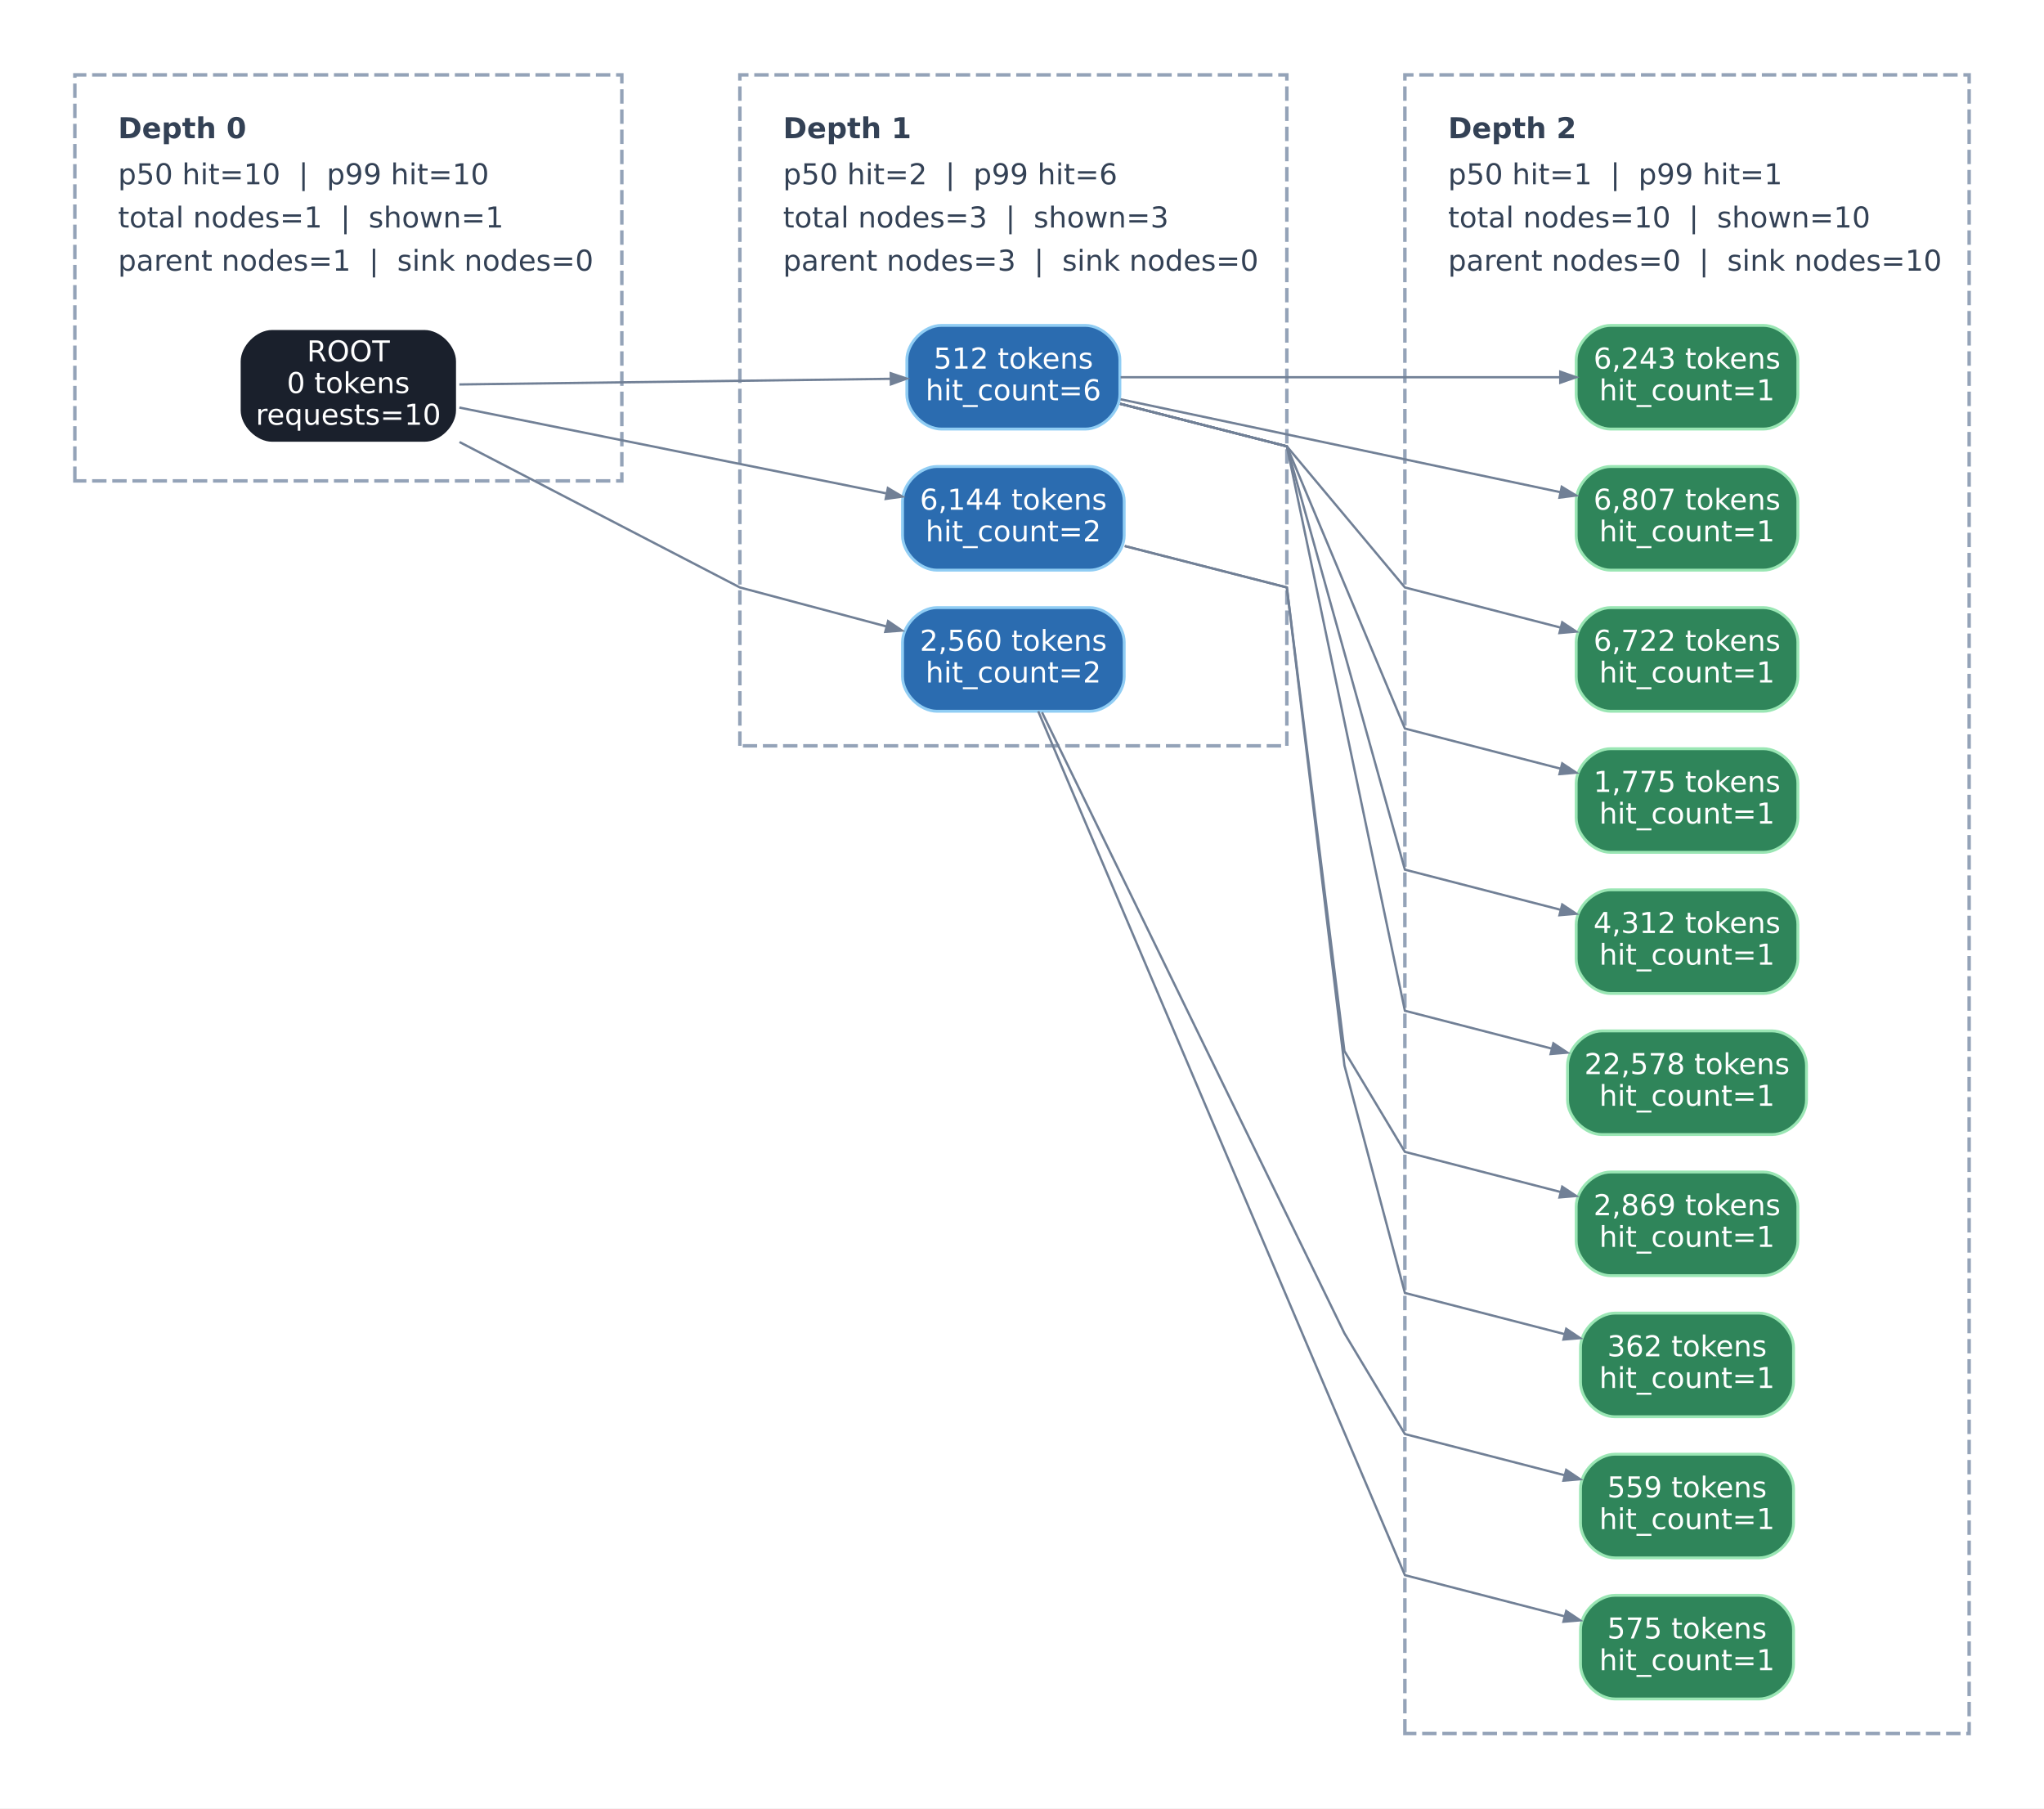
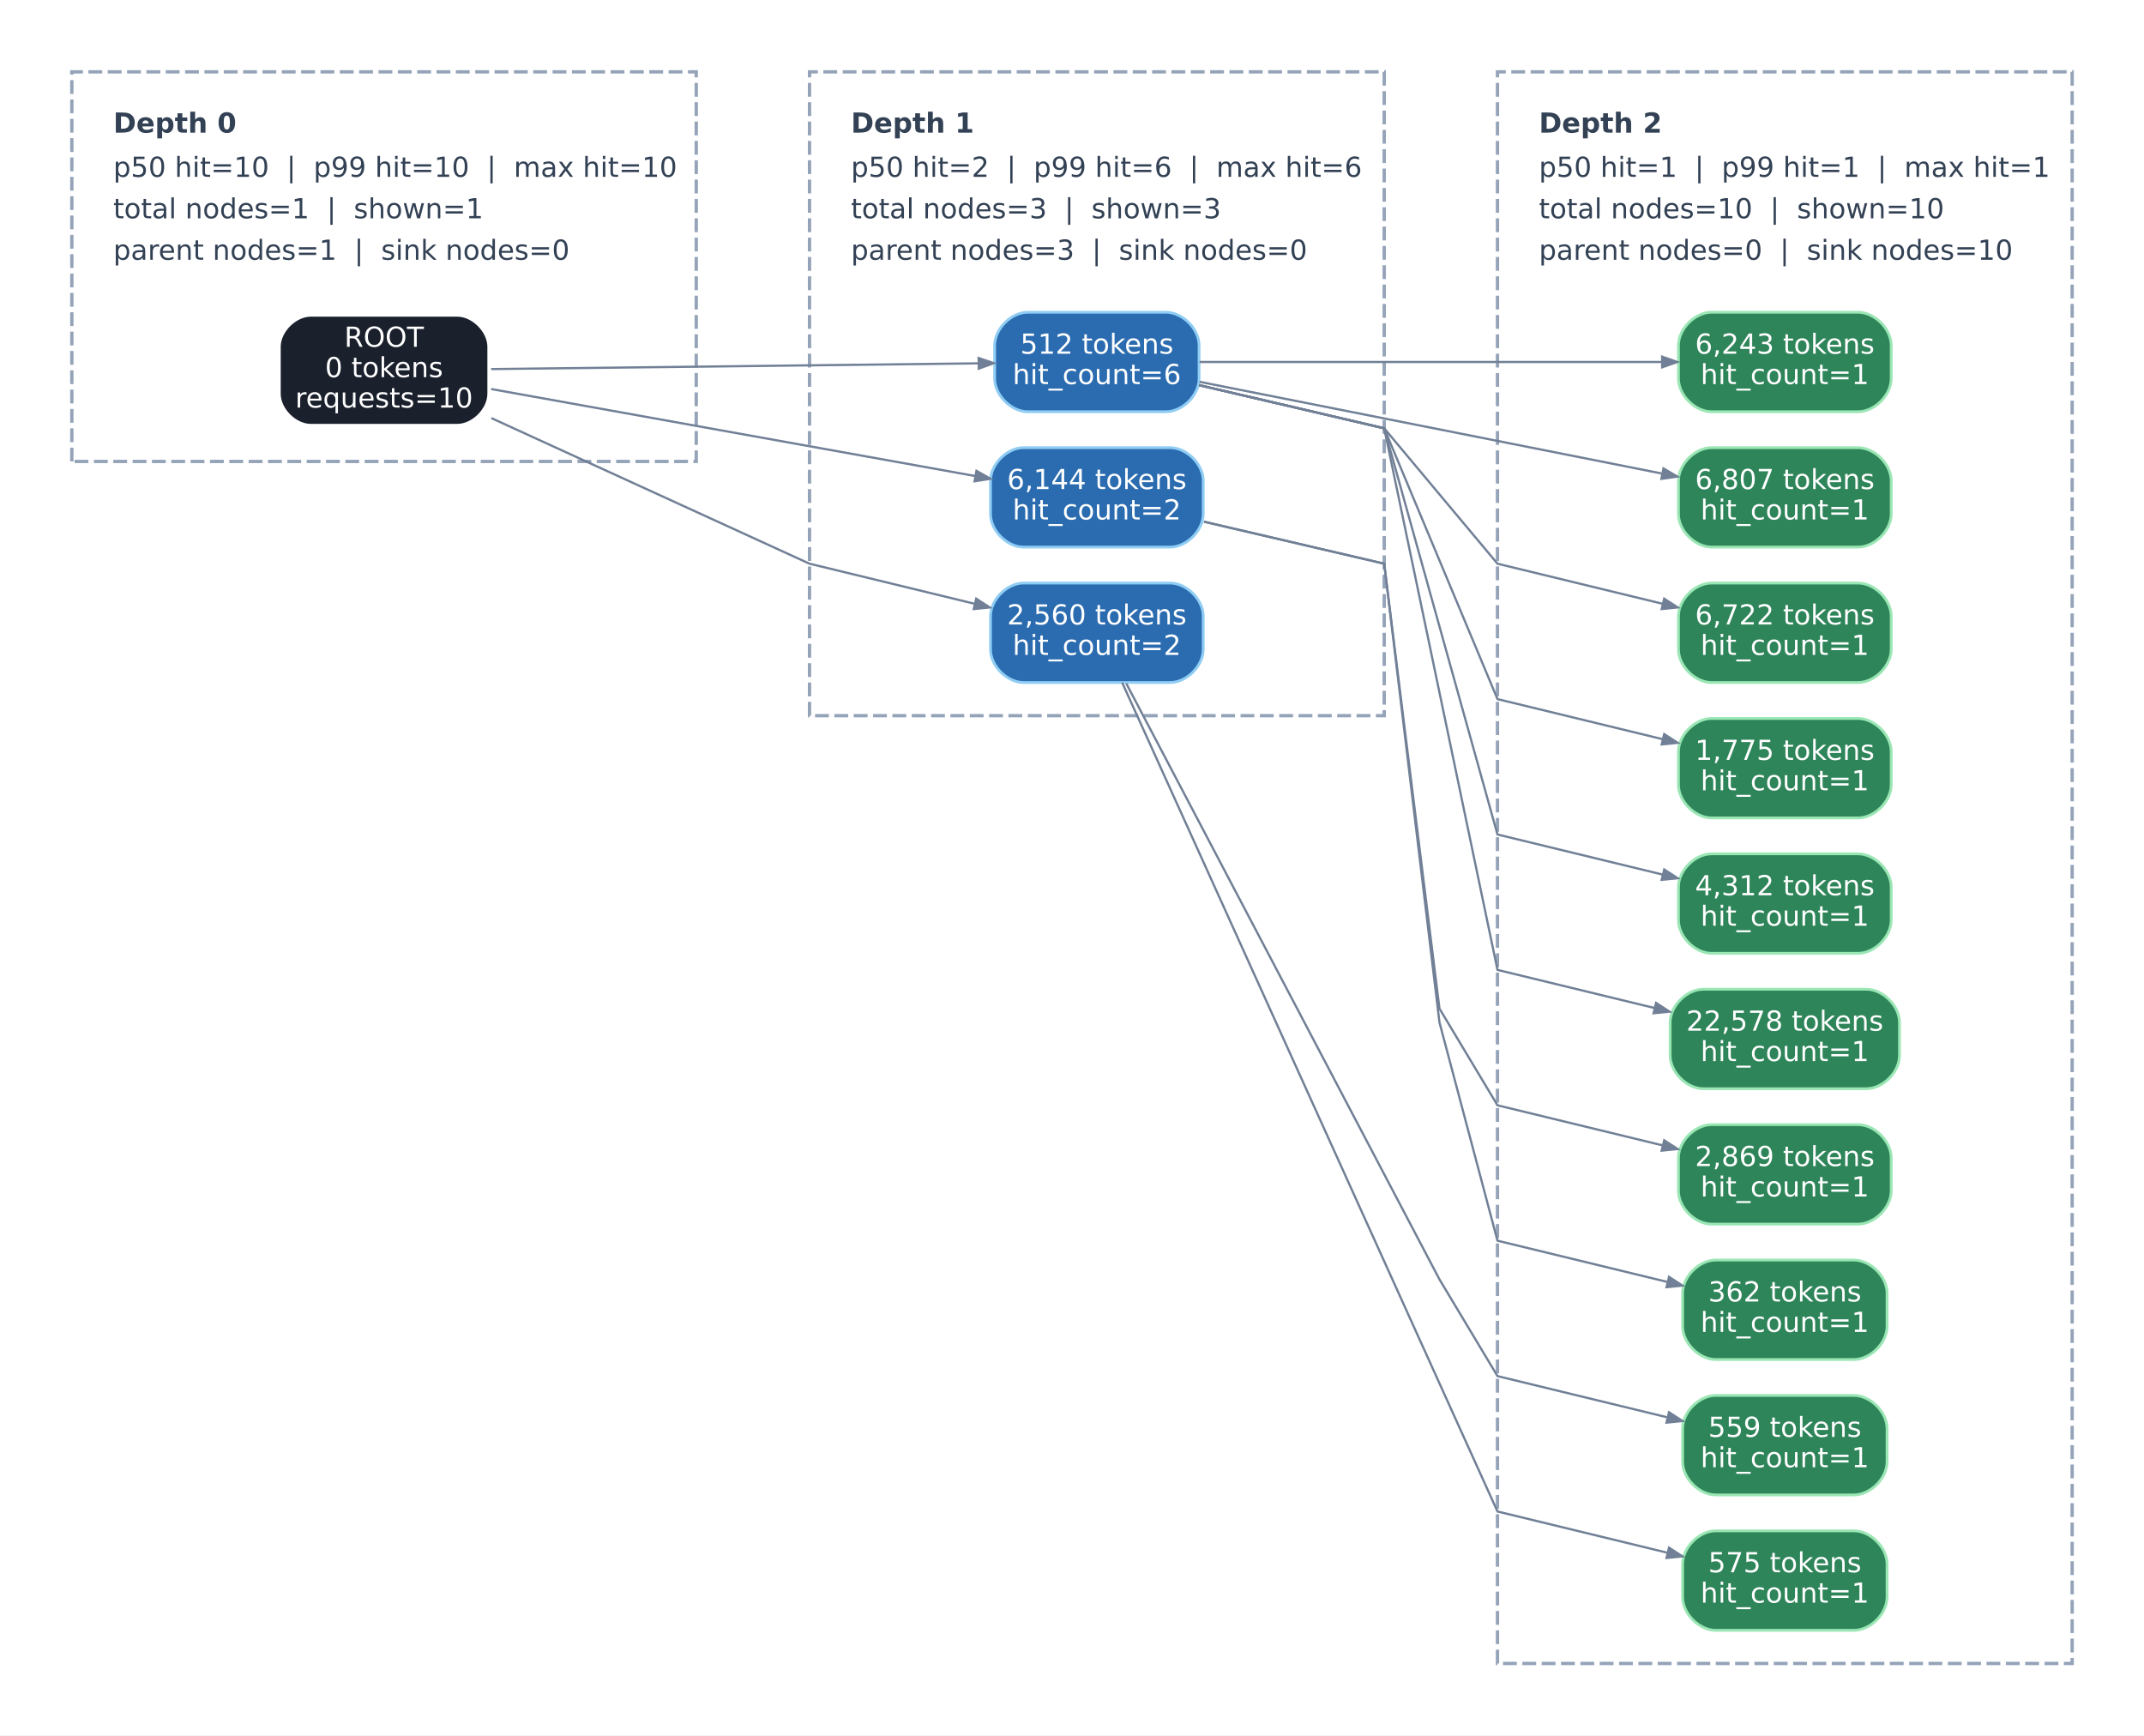
- <svg xmlns="http://www.w3.org/2000/svg" width="710pt" height="628pt" viewBox="0.00 0.00 710.00 628.00">
+ <svg xmlns="http://www.w3.org/2000/svg" width="776pt" height="628pt" viewBox="0.00 0.00 776.00 628.00">
  <g id="graph0" class="graph" transform="scale(1 1) rotate(0) translate(18 610)">
-     <polygon fill="white" stroke="transparent" points="-18,18 -18,-610 692,-610 692,18 -18,18" />
+     <polygon fill="white" stroke="transparent" points="-18,18 -18,-610 758,-610 758,18 -18,18" />
    <g id="clust1" class="cluster">
-       <polygon fill="white" stroke="#94a3b8" stroke-width="1.2" stroke-dasharray="5,2" points="8,-443 8,-584 198,-584 198,-443 8,-443" />
+       <polygon fill="white" stroke="#94a3b8" stroke-width="1.2" stroke-dasharray="5,2" points="8,-443 8,-584 234,-584 234,-443 8,-443" />
    </g>
    <g id="clust2" class="cluster">
-       <polygon fill="white" stroke="#94a3b8" stroke-width="1.2" stroke-dasharray="5,2" points="239,-351 239,-584 429,-584 429,-351 239,-351" />
+       <polygon fill="white" stroke="#94a3b8" stroke-width="1.2" stroke-dasharray="5,2" points="275,-351 275,-584 483,-584 483,-351 275,-351" />
    </g>
    <g id="clust3" class="cluster">
-       <polygon fill="white" stroke="#94a3b8" stroke-width="1.2" stroke-dasharray="5,2" points="470,-8 470,-584 666,-584 666,-8 470,-8" />
+       <polygon fill="white" stroke="#94a3b8" stroke-width="1.2" stroke-dasharray="5,2" points="524,-8 524,-584 732,-584 732,-8 524,-8" />
    </g>
    <g id="node1" class="node depth-header">
      <text text-anchor="start" x="23" y="-562" font-family="DejaVu Sans" font-weight="bold" font-size="10.00" fill="#334155">Depth 0</text>
-       <text text-anchor="start" x="23" y="-546" font-family="DejaVu Sans" font-size="10.00" fill="#334155">p50 hit=10  |  p99 hit=10</text>
+       <text text-anchor="start" x="23" y="-546" font-family="DejaVu Sans" font-size="10.00" fill="#334155">p50 hit=10  |  p99 hit=10  |  max hit=10</text>
      <text text-anchor="start" x="23" y="-531" font-family="DejaVu Sans" font-size="10.00" fill="#334155">total nodes=1  |  shown=1</text>
      <text text-anchor="start" x="23" y="-516" font-family="DejaVu Sans" font-size="10.00" fill="#334155">parent nodes=1  |  sink nodes=0</text>
    </g>
    <g id="node2" class="node">
-       <path fill="#1a202c" stroke="#ffffff" stroke-width="2.2" d="M129.5,-496.5C129.5,-496.5 76.5,-496.5 76.5,-496.5 70.5,-496.5 64.5,-490.5 64.5,-484.5 64.5,-484.5 64.5,-467.5 64.5,-467.5 64.5,-461.5 70.5,-455.5 76.5,-455.5 76.5,-455.5 129.5,-455.5 129.5,-455.5 135.5,-455.5 141.5,-461.5 141.5,-467.5 141.5,-467.5 141.5,-484.5 141.5,-484.5 141.5,-490.5 135.5,-496.5 129.5,-496.5" />
-       <text text-anchor="middle" x="103" y="-484.5" font-family="DejaVu Sans" font-size="10.00" fill="#ffffff">ROOT</text>
-       <text text-anchor="middle" x="103" y="-473.5" font-family="DejaVu Sans" font-size="10.00" fill="#ffffff">0 tokens</text>
-       <text text-anchor="middle" x="103" y="-462.5" font-family="DejaVu Sans" font-size="10.00" fill="#ffffff">requests=10</text>
+       <path fill="#1a202c" stroke="#ffffff" stroke-width="2.2" d="M147.5,-496.5C147.5,-496.5 94.5,-496.5 94.5,-496.5 88.5,-496.5 82.5,-490.5 82.5,-484.5 82.5,-484.5 82.5,-467.5 82.5,-467.5 82.5,-461.5 88.5,-455.5 94.5,-455.5 94.5,-455.5 147.5,-455.5 147.5,-455.5 153.5,-455.5 159.5,-461.5 159.5,-467.5 159.5,-467.5 159.5,-484.5 159.5,-484.5 159.5,-490.5 153.5,-496.5 147.5,-496.5" />
+       <text text-anchor="middle" x="121" y="-484.5" font-family="DejaVu Sans" font-size="10.00" fill="#ffffff">ROOT</text>
+       <text text-anchor="middle" x="121" y="-473.5" font-family="DejaVu Sans" font-size="10.00" fill="#ffffff">0 tokens</text>
+       <text text-anchor="middle" x="121" y="-462.5" font-family="DejaVu Sans" font-size="10.00" fill="#ffffff">requests=10</text>
    </g>
    <g id="node3" class="node depth-header">
-       <text text-anchor="start" x="254" y="-562" font-family="DejaVu Sans" font-weight="bold" font-size="10.00" fill="#334155">Depth 1</text>
-       <text text-anchor="start" x="254" y="-546" font-family="DejaVu Sans" font-size="10.00" fill="#334155">p50 hit=2  |  p99 hit=6</text>
-       <text text-anchor="start" x="254" y="-531" font-family="DejaVu Sans" font-size="10.00" fill="#334155">total nodes=3  |  shown=3</text>
-       <text text-anchor="start" x="254" y="-516" font-family="DejaVu Sans" font-size="10.00" fill="#334155">parent nodes=3  |  sink nodes=0</text>
+       <text text-anchor="start" x="290" y="-562" font-family="DejaVu Sans" font-weight="bold" font-size="10.00" fill="#334155">Depth 1</text>
+       <text text-anchor="start" x="290" y="-546" font-family="DejaVu Sans" font-size="10.00" fill="#334155">p50 hit=2  |  p99 hit=6  |  max hit=6</text>
+       <text text-anchor="start" x="290" y="-531" font-family="DejaVu Sans" font-size="10.00" fill="#334155">total nodes=3  |  shown=3</text>
+       <text text-anchor="start" x="290" y="-516" font-family="DejaVu Sans" font-size="10.00" fill="#334155">parent nodes=3  |  sink nodes=0</text>
    </g>
    <g id="node4" class="node">
-       <path fill="#2b6cb0" stroke="#90cdf4" d="M359,-497C359,-497 309,-497 309,-497 303,-497 297,-491 297,-485 297,-485 297,-473 297,-473 297,-467 303,-461 309,-461 309,-461 359,-461 359,-461 365,-461 371,-467 371,-473 371,-473 371,-485 371,-485 371,-491 365,-497 359,-497" />
-       <text text-anchor="middle" x="334" y="-482" font-family="DejaVu Sans" font-size="10.00" fill="#ffffff">512 tokens</text>
-       <text text-anchor="middle" x="334" y="-471" font-family="DejaVu Sans" font-size="10.00" fill="#ffffff">hit_count=6</text>
+       <path fill="#2b6cb0" stroke="#90cdf4" d="M404,-497C404,-497 354,-497 354,-497 348,-497 342,-491 342,-485 342,-485 342,-473 342,-473 342,-467 348,-461 354,-461 354,-461 404,-461 404,-461 410,-461 416,-467 416,-473 416,-473 416,-485 416,-485 416,-491 410,-497 404,-497" />
+       <text text-anchor="middle" x="379" y="-482" font-family="DejaVu Sans" font-size="10.00" fill="#ffffff">512 tokens</text>
+       <text text-anchor="middle" x="379" y="-471" font-family="DejaVu Sans" font-size="10.00" fill="#ffffff">hit_count=6</text>
    </g>
    <g id="edge6" class="edge">
-       <path fill="none" stroke="#718096" stroke-width="0.8" d="M141.56,-476.49C182.73,-477.03 248.59,-477.89 291.32,-478.45" />
-       <polygon fill="#718096" stroke="#718096" stroke-width="0.8" points="291.41,-480.38 296.93,-478.53 291.46,-476.53 291.41,-480.38" />
+       <path fill="none" stroke="#718096" stroke-width="0.8" d="M159.77,-476.44C206.91,-477 287.27,-477.94 336.21,-478.51" />
+       <polygon fill="#718096" stroke="#718096" stroke-width="0.8" points="336.21,-480.44 341.73,-478.57 336.25,-476.59 336.21,-480.44" />
    </g>
    <g id="node5" class="node">
-       <path fill="#2b6cb0" stroke="#90cdf4" d="M360.5,-448C360.5,-448 307.5,-448 307.5,-448 301.5,-448 295.5,-442 295.5,-436 295.5,-436 295.5,-424 295.5,-424 295.5,-418 301.5,-412 307.5,-412 307.5,-412 360.5,-412 360.5,-412 366.5,-412 372.5,-418 372.5,-424 372.5,-424 372.5,-436 372.5,-436 372.5,-442 366.5,-448 360.5,-448" />
-       <text text-anchor="middle" x="334" y="-433" font-family="DejaVu Sans" font-size="10.00" fill="#ffffff">6,144 tokens</text>
-       <text text-anchor="middle" x="334" y="-422" font-family="DejaVu Sans" font-size="10.00" fill="#ffffff">hit_count=2</text>
+       <path fill="#2b6cb0" stroke="#90cdf4" d="M405.5,-448C405.5,-448 352.5,-448 352.5,-448 346.5,-448 340.5,-442 340.5,-436 340.5,-436 340.5,-424 340.5,-424 340.5,-418 346.5,-412 352.5,-412 352.5,-412 405.5,-412 405.5,-412 411.5,-412 417.5,-418 417.5,-424 417.5,-424 417.5,-436 417.5,-436 417.5,-442 411.5,-448 405.5,-448" />
+       <text text-anchor="middle" x="379" y="-433" font-family="DejaVu Sans" font-size="10.00" fill="#ffffff">6,144 tokens</text>
+       <text text-anchor="middle" x="379" y="-422" font-family="DejaVu Sans" font-size="10.00" fill="#ffffff">hit_count=2</text>
    </g>
    <g id="edge7" class="edge">
-       <path fill="none" stroke="#718096" stroke-width="0.8" d="M141.56,-468.46C182.24,-460.28 247.04,-447.27 289.8,-438.68" />
-       <polygon fill="#718096" stroke="#718096" stroke-width="0.8" points="290.41,-440.52 295.42,-437.55 289.65,-436.74 290.41,-440.52" />
+       <path fill="none" stroke="#718096" stroke-width="0.8" d="M159.77,-469.21C206.51,-460.81 285.91,-446.55 334.96,-437.73" />
+       <polygon fill="#718096" stroke="#718096" stroke-width="0.8" points="335.42,-439.61 340.49,-436.74 334.73,-435.82 335.42,-439.61" />
    </g>
    <g id="node6" class="node">
-       <path fill="#2b6cb0" stroke="#90cdf4" d="M360.5,-399C360.5,-399 307.5,-399 307.5,-399 301.5,-399 295.5,-393 295.5,-387 295.5,-387 295.5,-375 295.5,-375 295.5,-369 301.5,-363 307.5,-363 307.5,-363 360.5,-363 360.5,-363 366.5,-363 372.5,-369 372.5,-375 372.5,-375 372.5,-387 372.5,-387 372.5,-393 366.5,-399 360.5,-399" />
-       <text text-anchor="middle" x="334" y="-384" font-family="DejaVu Sans" font-size="10.00" fill="#ffffff">2,560 tokens</text>
-       <text text-anchor="middle" x="334" y="-373" font-family="DejaVu Sans" font-size="10.00" fill="#ffffff">hit_count=2</text>
+       <path fill="#2b6cb0" stroke="#90cdf4" d="M405.5,-399C405.5,-399 352.5,-399 352.5,-399 346.5,-399 340.5,-393 340.5,-387 340.5,-387 340.5,-375 340.5,-375 340.5,-369 346.5,-363 352.5,-363 352.5,-363 405.5,-363 405.5,-363 411.5,-363 417.5,-369 417.5,-375 417.5,-375 417.5,-387 417.5,-387 417.5,-393 411.5,-399 405.5,-399" />
+       <text text-anchor="middle" x="379" y="-384" font-family="DejaVu Sans" font-size="10.00" fill="#ffffff">2,560 tokens</text>
+       <text text-anchor="middle" x="379" y="-373" font-family="DejaVu Sans" font-size="10.00" fill="#ffffff">hit_count=2</text>
    </g>
    <g id="edge8" class="edge">
-       <path fill="none" stroke="#718096" stroke-width="0.8" d="M141.61,-456.5C181.55,-435.79 239,-406 239,-406 239,-406 265.07,-399.07 289.74,-392.5" />
-       <polygon fill="#718096" stroke="#718096" stroke-width="0.8" points="290.49,-394.3 295.31,-391.02 289.5,-390.58 290.49,-394.3" />
+       <path fill="none" stroke="#718096" stroke-width="0.8" d="M159.82,-458.7C205.13,-437.97 275,-406 275,-406 275,-406 306.5,-398.36 334.65,-391.52" />
+       <polygon fill="#718096" stroke="#718096" stroke-width="0.8" points="335.34,-393.34 340.23,-390.17 334.43,-389.59 335.34,-393.34" />
    </g>
    <g id="node7" class="node depth-header">
-       <text text-anchor="start" x="485" y="-562" font-family="DejaVu Sans" font-weight="bold" font-size="10.00" fill="#334155">Depth 2</text>
-       <text text-anchor="start" x="485" y="-546" font-family="DejaVu Sans" font-size="10.00" fill="#334155">p50 hit=1  |  p99 hit=1</text>
-       <text text-anchor="start" x="485" y="-531" font-family="DejaVu Sans" font-size="10.00" fill="#334155">total nodes=10  |  shown=10</text>
-       <text text-anchor="start" x="485" y="-516" font-family="DejaVu Sans" font-size="10.00" fill="#334155">parent nodes=0  |  sink nodes=10</text>
+       <text text-anchor="start" x="539" y="-562" font-family="DejaVu Sans" font-weight="bold" font-size="10.00" fill="#334155">Depth 2</text>
+       <text text-anchor="start" x="539" y="-546" font-family="DejaVu Sans" font-size="10.00" fill="#334155">p50 hit=1  |  p99 hit=1  |  max hit=1</text>
+       <text text-anchor="start" x="539" y="-531" font-family="DejaVu Sans" font-size="10.00" fill="#334155">total nodes=10  |  shown=10</text>
+       <text text-anchor="start" x="539" y="-516" font-family="DejaVu Sans" font-size="10.00" fill="#334155">parent nodes=0  |  sink nodes=10</text>
    </g>
    <g id="node8" class="node">
-       <path fill="#2f855a" stroke="#9ae6b4" d="M594.5,-497C594.5,-497 541.5,-497 541.5,-497 535.5,-497 529.5,-491 529.5,-485 529.5,-485 529.5,-473 529.5,-473 529.5,-467 535.5,-461 541.5,-461 541.5,-461 594.5,-461 594.5,-461 600.5,-461 606.5,-467 606.5,-473 606.5,-473 606.5,-485 606.5,-485 606.5,-491 600.5,-497 594.5,-497" />
-       <text text-anchor="middle" x="568" y="-482" font-family="DejaVu Sans" font-size="10.00" fill="#ffffff">6,243 tokens</text>
-       <text text-anchor="middle" x="568" y="-471" font-family="DejaVu Sans" font-size="10.00" fill="#ffffff">hit_count=1</text>
+       <path fill="#2f855a" stroke="#9ae6b4" d="M654.5,-497C654.5,-497 601.5,-497 601.5,-497 595.5,-497 589.5,-491 589.5,-485 589.5,-485 589.5,-473 589.5,-473 589.5,-467 595.5,-461 601.5,-461 601.5,-461 654.5,-461 654.5,-461 660.5,-461 666.5,-467 666.5,-473 666.5,-473 666.5,-485 666.5,-485 666.5,-491 660.5,-497 654.5,-497" />
+       <text text-anchor="middle" x="628" y="-482" font-family="DejaVu Sans" font-size="10.00" fill="#ffffff">6,243 tokens</text>
+       <text text-anchor="middle" x="628" y="-471" font-family="DejaVu Sans" font-size="10.00" fill="#ffffff">hit_count=1</text>
    </g>
    <g id="edge9" class="edge">
-       <path fill="none" stroke="#718096" stroke-width="0.8" d="M371.25,-479C412.56,-479 480.02,-479 523.96,-479" />
-       <polygon fill="#718096" stroke="#718096" stroke-width="0.8" points="523.97,-480.93 529.47,-479 523.97,-477.08 523.97,-480.93" />
+       <path fill="none" stroke="#718096" stroke-width="0.8" d="M416.18,-479C460.6,-479 535.89,-479 583.44,-479" />
+       <polygon fill="#718096" stroke="#718096" stroke-width="0.8" points="583.6,-480.93 589.1,-479 583.6,-477.08 583.6,-480.93" />
    </g>
    <g id="node11" class="node">
-       <path fill="#2f855a" stroke="#9ae6b4" d="M594.5,-448C594.5,-448 541.5,-448 541.5,-448 535.5,-448 529.5,-442 529.5,-436 529.5,-436 529.5,-424 529.5,-424 529.5,-418 535.5,-412 541.5,-412 541.5,-412 594.5,-412 594.5,-412 600.5,-412 606.5,-418 606.5,-424 606.5,-424 606.5,-436 606.5,-436 606.5,-442 600.5,-448 594.5,-448" />
-       <text text-anchor="middle" x="568" y="-433" font-family="DejaVu Sans" font-size="10.00" fill="#ffffff">6,807 tokens</text>
-       <text text-anchor="middle" x="568" y="-422" font-family="DejaVu Sans" font-size="10.00" fill="#ffffff">hit_count=1</text>
+       <path fill="#2f855a" stroke="#9ae6b4" d="M654.5,-448C654.5,-448 601.5,-448 601.5,-448 595.5,-448 589.5,-442 589.5,-436 589.5,-436 589.5,-424 589.5,-424 589.5,-418 595.5,-412 601.5,-412 601.5,-412 654.5,-412 654.5,-412 660.5,-412 666.5,-418 666.5,-424 666.5,-424 666.5,-436 666.5,-436 666.5,-442 660.5,-448 654.5,-448" />
+       <text text-anchor="middle" x="628" y="-433" font-family="DejaVu Sans" font-size="10.00" fill="#ffffff">6,807 tokens</text>
+       <text text-anchor="middle" x="628" y="-422" font-family="DejaVu Sans" font-size="10.00" fill="#ffffff">hit_count=1</text>
    </g>
    <g id="edge12" class="edge">
-       <path fill="none" stroke="#718096" stroke-width="0.8" d="M371.25,-471.34C412.56,-462.62 480.02,-448.37 523.96,-439.09" />
-       <polygon fill="#718096" stroke="#718096" stroke-width="0.8" points="524.48,-440.95 529.47,-437.93 523.69,-437.18 524.48,-440.95" />
+       <path fill="none" stroke="#718096" stroke-width="0.8" d="M416.18,-471.82C460.6,-463.01 535.89,-448.07 583.44,-438.64" />
+       <polygon fill="#718096" stroke="#718096" stroke-width="0.8" points="584.08,-440.48 589.1,-437.52 583.33,-436.7 584.08,-440.48" />
    </g>
    <g id="node14" class="node">
-       <path fill="#2f855a" stroke="#9ae6b4" d="M594.5,-399C594.5,-399 541.5,-399 541.5,-399 535.5,-399 529.5,-393 529.5,-387 529.5,-387 529.5,-375 529.5,-375 529.5,-369 535.5,-363 541.5,-363 541.5,-363 594.5,-363 594.5,-363 600.5,-363 606.5,-369 606.5,-375 606.5,-375 606.5,-387 606.5,-387 606.5,-393 600.5,-399 594.5,-399" />
-       <text text-anchor="middle" x="568" y="-384" font-family="DejaVu Sans" font-size="10.00" fill="#ffffff">6,722 tokens</text>
-       <text text-anchor="middle" x="568" y="-373" font-family="DejaVu Sans" font-size="10.00" fill="#ffffff">hit_count=1</text>
+       <path fill="#2f855a" stroke="#9ae6b4" d="M654.5,-399C654.5,-399 601.5,-399 601.5,-399 595.5,-399 589.5,-393 589.5,-387 589.5,-387 589.5,-375 589.5,-375 589.5,-369 595.5,-363 601.5,-363 601.5,-363 654.5,-363 654.5,-363 660.5,-363 666.5,-369 666.5,-375 666.5,-375 666.5,-387 666.5,-387 666.5,-393 660.5,-399 654.5,-399" />
+       <text text-anchor="middle" x="628" y="-384" font-family="DejaVu Sans" font-size="10.00" fill="#ffffff">6,722 tokens</text>
+       <text text-anchor="middle" x="628" y="-373" font-family="DejaVu Sans" font-size="10.00" fill="#ffffff">hit_count=1</text>
    </g>
    <g id="edge15" class="edge">
-       <path fill="none" stroke="#718096" stroke-width="0.8" d="M371.07,-469.79C397.58,-463.02 429,-455 429,-455 429,-455 470,-406 470,-406 470,-406 498.07,-398.77 524.01,-392.08" />
-       <polygon fill="#718096" stroke="#718096" stroke-width="0.8" points="524.65,-393.9 529.5,-390.67 523.69,-390.17 524.65,-393.9" />
+       <path fill="none" stroke="#718096" stroke-width="0.8" d="M416.02,-470.61C445.73,-463.69 483,-455 483,-455 483,-455 524,-406 524,-406 524,-406 555.5,-398.36 583.65,-391.52" />
+       <polygon fill="#718096" stroke="#718096" stroke-width="0.8" points="584.34,-393.34 589.23,-390.17 583.43,-389.59 584.34,-393.34" />
    </g>
    <g id="node15" class="node">
-       <path fill="#2f855a" stroke="#9ae6b4" d="M594.5,-350C594.5,-350 541.5,-350 541.5,-350 535.5,-350 529.5,-344 529.5,-338 529.5,-338 529.5,-326 529.5,-326 529.5,-320 535.5,-314 541.5,-314 541.5,-314 594.5,-314 594.5,-314 600.5,-314 606.5,-320 606.5,-326 606.5,-326 606.5,-338 606.5,-338 606.5,-344 600.5,-350 594.5,-350" />
-       <text text-anchor="middle" x="568" y="-335" font-family="DejaVu Sans" font-size="10.00" fill="#ffffff">1,775 tokens</text>
-       <text text-anchor="middle" x="568" y="-324" font-family="DejaVu Sans" font-size="10.00" fill="#ffffff">hit_count=1</text>
+       <path fill="#2f855a" stroke="#9ae6b4" d="M654.5,-350C654.5,-350 601.5,-350 601.5,-350 595.5,-350 589.5,-344 589.5,-338 589.5,-338 589.5,-326 589.5,-326 589.5,-320 595.5,-314 601.5,-314 601.5,-314 654.5,-314 654.5,-314 660.5,-314 666.5,-320 666.5,-326 666.5,-326 666.5,-338 666.5,-338 666.5,-344 660.5,-350 654.5,-350" />
+       <text text-anchor="middle" x="628" y="-335" font-family="DejaVu Sans" font-size="10.00" fill="#ffffff">1,775 tokens</text>
+       <text text-anchor="middle" x="628" y="-324" font-family="DejaVu Sans" font-size="10.00" fill="#ffffff">hit_count=1</text>
    </g>
    <g id="edge16" class="edge">
-       <path fill="none" stroke="#718096" stroke-width="0.8" d="M371.07,-469.79C397.58,-463.02 429,-455 429,-455 429,-455 470,-357 470,-357 470,-357 498.07,-349.77 524.01,-343.08" />
-       <polygon fill="#718096" stroke="#718096" stroke-width="0.8" points="524.65,-344.9 529.5,-341.67 523.69,-341.17 524.65,-344.9" />
+       <path fill="none" stroke="#718096" stroke-width="0.8" d="M416.02,-470.61C445.73,-463.69 483,-455 483,-455 483,-455 524,-357 524,-357 524,-357 555.5,-349.36 583.65,-342.52" />
+       <polygon fill="#718096" stroke="#718096" stroke-width="0.8" points="584.34,-344.34 589.23,-341.17 583.43,-340.59 584.34,-344.34" />
    </g>
    <g id="node16" class="node">
-       <path fill="#2f855a" stroke="#9ae6b4" d="M594.5,-301C594.5,-301 541.5,-301 541.5,-301 535.5,-301 529.5,-295 529.5,-289 529.5,-289 529.5,-277 529.5,-277 529.5,-271 535.5,-265 541.5,-265 541.5,-265 594.5,-265 594.5,-265 600.5,-265 606.5,-271 606.5,-277 606.5,-277 606.5,-289 606.5,-289 606.5,-295 600.5,-301 594.5,-301" />
-       <text text-anchor="middle" x="568" y="-286" font-family="DejaVu Sans" font-size="10.00" fill="#ffffff">4,312 tokens</text>
-       <text text-anchor="middle" x="568" y="-275" font-family="DejaVu Sans" font-size="10.00" fill="#ffffff">hit_count=1</text>
+       <path fill="#2f855a" stroke="#9ae6b4" d="M654.5,-301C654.5,-301 601.5,-301 601.5,-301 595.5,-301 589.5,-295 589.5,-289 589.5,-289 589.5,-277 589.5,-277 589.5,-271 595.5,-265 601.5,-265 601.5,-265 654.5,-265 654.5,-265 660.5,-265 666.5,-271 666.5,-277 666.5,-277 666.5,-289 666.5,-289 666.5,-295 660.5,-301 654.5,-301" />
+       <text text-anchor="middle" x="628" y="-286" font-family="DejaVu Sans" font-size="10.00" fill="#ffffff">4,312 tokens</text>
+       <text text-anchor="middle" x="628" y="-275" font-family="DejaVu Sans" font-size="10.00" fill="#ffffff">hit_count=1</text>
    </g>
    <g id="edge17" class="edge">
-       <path fill="none" stroke="#718096" stroke-width="0.8" d="M371.07,-469.79C397.58,-463.02 429,-455 429,-455 429,-455 470,-308 470,-308 470,-308 498.07,-300.77 524.01,-294.08" />
-       <polygon fill="#718096" stroke="#718096" stroke-width="0.8" points="524.65,-295.9 529.5,-292.67 523.69,-292.17 524.65,-295.9" />
+       <path fill="none" stroke="#718096" stroke-width="0.8" d="M416.02,-470.61C445.73,-463.69 483,-455 483,-455 483,-455 524,-308 524,-308 524,-308 555.5,-300.36 583.65,-293.52" />
+       <polygon fill="#718096" stroke="#718096" stroke-width="0.8" points="584.34,-295.34 589.23,-292.17 583.43,-291.59 584.34,-295.34" />
    </g>
    <g id="node17" class="node">
-       <path fill="#2f855a" stroke="#9ae6b4" d="M597.5,-252C597.5,-252 538.5,-252 538.5,-252 532.5,-252 526.5,-246 526.5,-240 526.5,-240 526.5,-228 526.5,-228 526.5,-222 532.5,-216 538.5,-216 538.5,-216 597.5,-216 597.5,-216 603.5,-216 609.5,-222 609.5,-228 609.5,-228 609.5,-240 609.5,-240 609.5,-246 603.5,-252 597.5,-252" />
-       <text text-anchor="middle" x="568" y="-237" font-family="DejaVu Sans" font-size="10.00" fill="#ffffff">22,578 tokens</text>
-       <text text-anchor="middle" x="568" y="-226" font-family="DejaVu Sans" font-size="10.00" fill="#ffffff">hit_count=1</text>
+       <path fill="#2f855a" stroke="#9ae6b4" d="M657.5,-252C657.5,-252 598.5,-252 598.5,-252 592.5,-252 586.5,-246 586.5,-240 586.5,-240 586.5,-228 586.5,-228 586.5,-222 592.5,-216 598.5,-216 598.5,-216 657.5,-216 657.5,-216 663.5,-216 669.5,-222 669.5,-228 669.5,-228 669.5,-240 669.5,-240 669.5,-246 663.5,-252 657.5,-252" />
+       <text text-anchor="middle" x="628" y="-237" font-family="DejaVu Sans" font-size="10.00" fill="#ffffff">22,578 tokens</text>
+       <text text-anchor="middle" x="628" y="-226" font-family="DejaVu Sans" font-size="10.00" fill="#ffffff">hit_count=1</text>
    </g>
    <g id="edge18" class="edge">
-       <path fill="none" stroke="#718096" stroke-width="0.8" d="M371.07,-469.79C397.58,-463.02 429,-455 429,-455 429,-455 470,-259 470,-259 470,-259 496.01,-252.3 521.1,-245.83" />
-       <polygon fill="#718096" stroke="#718096" stroke-width="0.8" points="521.58,-247.69 526.43,-244.46 520.62,-243.97 521.58,-247.69" />
+       <path fill="none" stroke="#718096" stroke-width="0.8" d="M416.02,-470.61C445.73,-463.69 483,-455 483,-455 483,-455 524,-259 524,-259 524,-259 553.44,-251.85 580.85,-245.2" />
+       <polygon fill="#718096" stroke="#718096" stroke-width="0.8" points="581.4,-247.05 586.29,-243.88 580.49,-243.31 581.4,-247.05" />
    </g>
    <g id="node9" class="node">
-       <path fill="#2f855a" stroke="#9ae6b4" d="M594.5,-203C594.5,-203 541.5,-203 541.5,-203 535.5,-203 529.5,-197 529.5,-191 529.5,-191 529.5,-179 529.5,-179 529.5,-173 535.5,-167 541.5,-167 541.5,-167 594.5,-167 594.5,-167 600.5,-167 606.5,-173 606.5,-179 606.5,-179 606.5,-191 606.5,-191 606.5,-197 600.5,-203 594.5,-203" />
-       <text text-anchor="middle" x="568" y="-188" font-family="DejaVu Sans" font-size="10.00" fill="#ffffff">2,869 tokens</text>
-       <text text-anchor="middle" x="568" y="-177" font-family="DejaVu Sans" font-size="10.00" fill="#ffffff">hit_count=1</text>
+       <path fill="#2f855a" stroke="#9ae6b4" d="M654.5,-203C654.5,-203 601.5,-203 601.5,-203 595.5,-203 589.5,-197 589.5,-191 589.5,-191 589.5,-179 589.5,-179 589.5,-173 595.5,-167 601.5,-167 601.5,-167 654.5,-167 654.5,-167 660.5,-167 666.5,-173 666.5,-179 666.5,-179 666.5,-191 666.5,-191 666.5,-197 660.5,-203 654.5,-203" />
+       <text text-anchor="middle" x="628" y="-188" font-family="DejaVu Sans" font-size="10.00" fill="#ffffff">2,869 tokens</text>
+       <text text-anchor="middle" x="628" y="-177" font-family="DejaVu Sans" font-size="10.00" fill="#ffffff">hit_count=1</text>
    </g>
    <g id="edge10" class="edge">
-       <path fill="none" stroke="#718096" stroke-width="0.8" d="M372.69,-420.38C398.84,-413.7 429,-406 429,-406 429,-406 449,-245 449,-245 449,-245 470,-210 470,-210 470,-210 498.07,-202.77 524.01,-196.08" />
-       <polygon fill="#718096" stroke="#718096" stroke-width="0.8" points="524.65,-197.9 529.5,-194.67 523.69,-194.17 524.65,-197.9" />
+       <path fill="none" stroke="#718096" stroke-width="0.8" d="M417.77,-421.2C447.16,-414.35 483,-406 483,-406 483,-406 503,-245 503,-245 503,-245 524,-210 524,-210 524,-210 555.5,-202.36 583.65,-195.52" />
+       <polygon fill="#718096" stroke="#718096" stroke-width="0.8" points="584.34,-197.34 589.23,-194.17 583.43,-193.59 584.34,-197.34" />
    </g>
    <g id="node12" class="node">
-       <path fill="#2f855a" stroke="#9ae6b4" d="M593,-154C593,-154 543,-154 543,-154 537,-154 531,-148 531,-142 531,-142 531,-130 531,-130 531,-124 537,-118 543,-118 543,-118 593,-118 593,-118 599,-118 605,-124 605,-130 605,-130 605,-142 605,-142 605,-148 599,-154 593,-154" />
-       <text text-anchor="middle" x="568" y="-139" font-family="DejaVu Sans" font-size="10.00" fill="#ffffff">362 tokens</text>
-       <text text-anchor="middle" x="568" y="-128" font-family="DejaVu Sans" font-size="10.00" fill="#ffffff">hit_count=1</text>
+       <path fill="#2f855a" stroke="#9ae6b4" d="M653,-154C653,-154 603,-154 603,-154 597,-154 591,-148 591,-142 591,-142 591,-130 591,-130 591,-124 597,-118 603,-118 603,-118 653,-118 653,-118 659,-118 665,-124 665,-130 665,-130 665,-142 665,-142 665,-148 659,-154 653,-154" />
+       <text text-anchor="middle" x="628" y="-139" font-family="DejaVu Sans" font-size="10.00" fill="#ffffff">362 tokens</text>
+       <text text-anchor="middle" x="628" y="-128" font-family="DejaVu Sans" font-size="10.00" fill="#ffffff">hit_count=1</text>
    </g>
    <g id="edge13" class="edge">
-       <path fill="none" stroke="#718096" stroke-width="0.8" d="M372.69,-420.38C398.84,-413.7 429,-406 429,-406 429,-406 449,-240 449,-240 449,-240 470,-161 470,-161 470,-161 499.03,-153.52 525.32,-146.74" />
-       <polygon fill="#718096" stroke="#718096" stroke-width="0.8" points="526.04,-148.55 530.88,-145.31 525.07,-144.82 526.04,-148.55" />
+       <path fill="none" stroke="#718096" stroke-width="0.8" d="M417.77,-421.2C447.16,-414.35 483,-406 483,-406 483,-406 503,-240 503,-240 503,-240 524,-161 524,-161 524,-161 556.76,-153.05 585.33,-146.11" />
+       <polygon fill="#718096" stroke="#718096" stroke-width="0.8" points="586.08,-147.91 590.98,-144.74 585.18,-144.17 586.08,-147.91" />
    </g>
    <g id="node10" class="node">
-       <path fill="#2f855a" stroke="#9ae6b4" d="M593,-105C593,-105 543,-105 543,-105 537,-105 531,-99 531,-93 531,-93 531,-81 531,-81 531,-75 537,-69 543,-69 543,-69 593,-69 593,-69 599,-69 605,-75 605,-81 605,-81 605,-93 605,-93 605,-99 599,-105 593,-105" />
-       <text text-anchor="middle" x="568" y="-90" font-family="DejaVu Sans" font-size="10.00" fill="#ffffff">559 tokens</text>
-       <text text-anchor="middle" x="568" y="-79" font-family="DejaVu Sans" font-size="10.00" fill="#ffffff">hit_count=1</text>
+       <path fill="#2f855a" stroke="#9ae6b4" d="M653,-105C653,-105 603,-105 603,-105 597,-105 591,-99 591,-93 591,-93 591,-81 591,-81 591,-75 597,-69 603,-69 603,-69 653,-69 653,-69 659,-69 665,-75 665,-81 665,-81 665,-93 665,-93 665,-99 659,-105 653,-105" />
+       <text text-anchor="middle" x="628" y="-90" font-family="DejaVu Sans" font-size="10.00" fill="#ffffff">559 tokens</text>
+       <text text-anchor="middle" x="628" y="-79" font-family="DejaVu Sans" font-size="10.00" fill="#ffffff">hit_count=1</text>
    </g>
    <g id="edge11" class="edge">
-       <path fill="none" stroke="#718096" stroke-width="0.8" d="M343.95,-362.64C370.82,-307.48 449,-147 449,-147 449,-147 470,-112 470,-112 470,-112 499.03,-104.52 525.32,-97.74" />
-       <polygon fill="#718096" stroke="#718096" stroke-width="0.8" points="526.04,-99.55 530.88,-96.31 525.07,-95.82 526.04,-99.55" />
+       <path fill="none" stroke="#718096" stroke-width="0.8" d="M389.65,-362.64C418.65,-307.48 503,-147 503,-147 503,-147 524,-112 524,-112 524,-112 556.76,-104.05 585.33,-97.11" />
+       <polygon fill="#718096" stroke="#718096" stroke-width="0.8" points="586.08,-98.91 590.98,-95.74 585.18,-95.17 586.08,-98.91" />
    </g>
    <g id="node13" class="node">
-       <path fill="#2f855a" stroke="#9ae6b4" d="M593,-56C593,-56 543,-56 543,-56 537,-56 531,-50 531,-44 531,-44 531,-32 531,-32 531,-26 537,-20 543,-20 543,-20 593,-20 593,-20 599,-20 605,-26 605,-32 605,-32 605,-44 605,-44 605,-50 599,-56 593,-56" />
-       <text text-anchor="middle" x="568" y="-41" font-family="DejaVu Sans" font-size="10.00" fill="#ffffff">575 tokens</text>
-       <text text-anchor="middle" x="568" y="-30" font-family="DejaVu Sans" font-size="10.00" fill="#ffffff">hit_count=1</text>
+       <path fill="#2f855a" stroke="#9ae6b4" d="M653,-56C653,-56 603,-56 603,-56 597,-56 591,-50 591,-44 591,-44 591,-32 591,-32 591,-26 597,-20 603,-20 603,-20 653,-20 653,-20 659,-20 665,-26 665,-32 665,-32 665,-44 665,-44 665,-50 659,-56 653,-56" />
+       <text text-anchor="middle" x="628" y="-41" font-family="DejaVu Sans" font-size="10.00" fill="#ffffff">575 tokens</text>
+       <text text-anchor="middle" x="628" y="-30" font-family="DejaVu Sans" font-size="10.00" fill="#ffffff">hit_count=1</text>
    </g>
    <g id="edge14" class="edge">
-       <path fill="none" stroke="#718096" stroke-width="0.8" d="M342.64,-362.99C371.2,-295.72 470,-63 470,-63 470,-63 499.03,-55.52 525.32,-48.74" />
-       <polygon fill="#718096" stroke="#718096" stroke-width="0.8" points="526.04,-50.55 530.88,-47.31 525.07,-46.82 526.04,-50.55" />
+       <path fill="none" stroke="#718096" stroke-width="0.8" d="M388.15,-362.99C418.62,-295.72 524,-63 524,-63 524,-63 556.76,-55.05 585.33,-48.11" />
+       <polygon fill="#718096" stroke="#718096" stroke-width="0.8" points="586.08,-49.91 590.98,-46.74 585.18,-46.17 586.08,-49.91" />
    </g>
  </g>
</svg>
